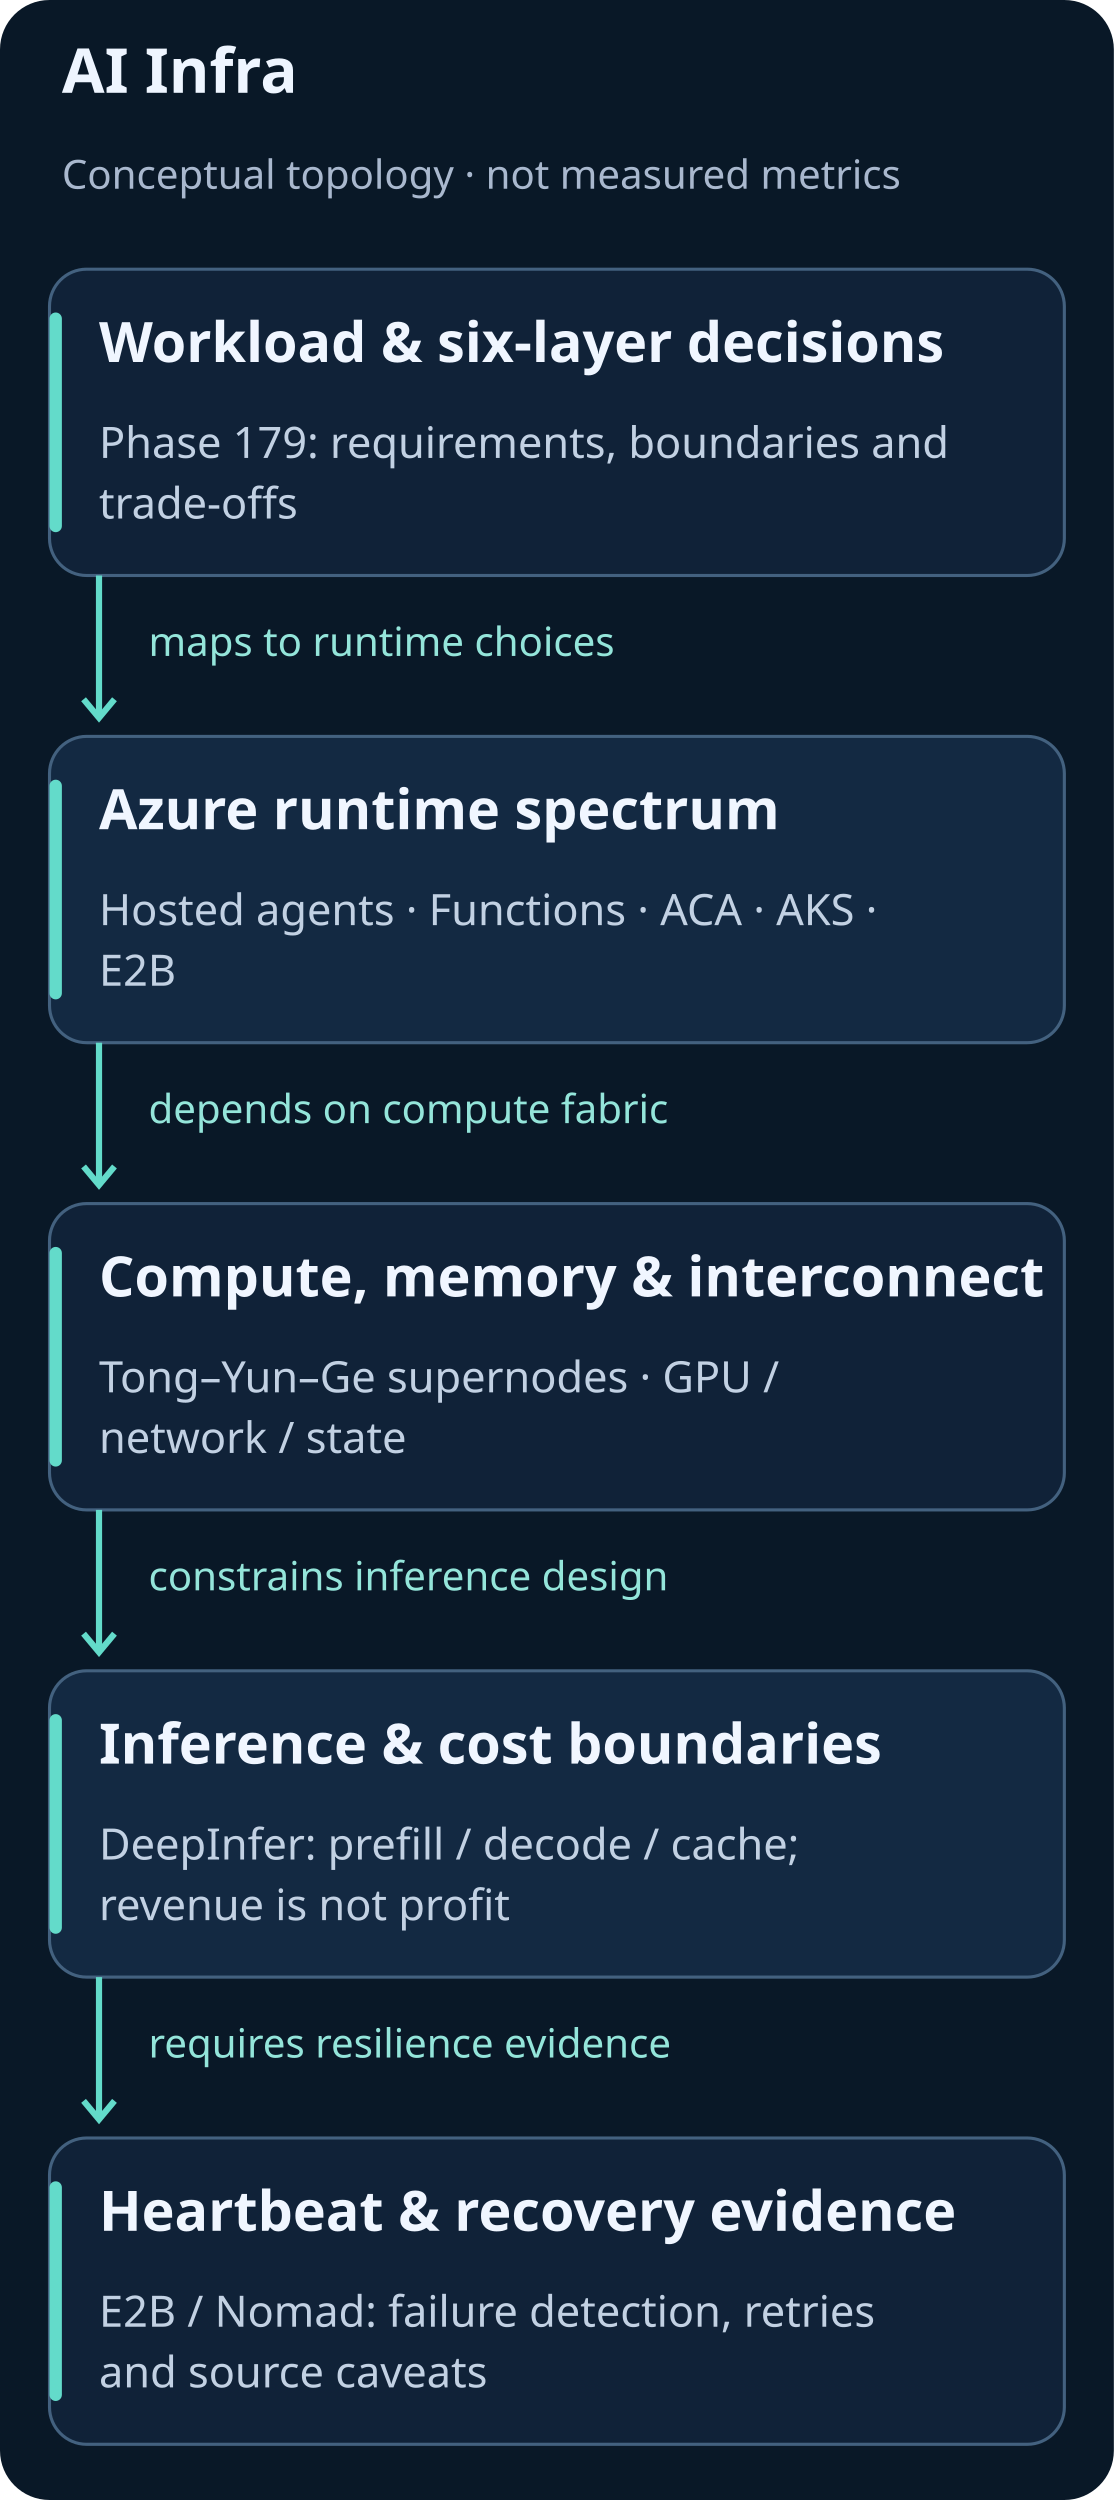
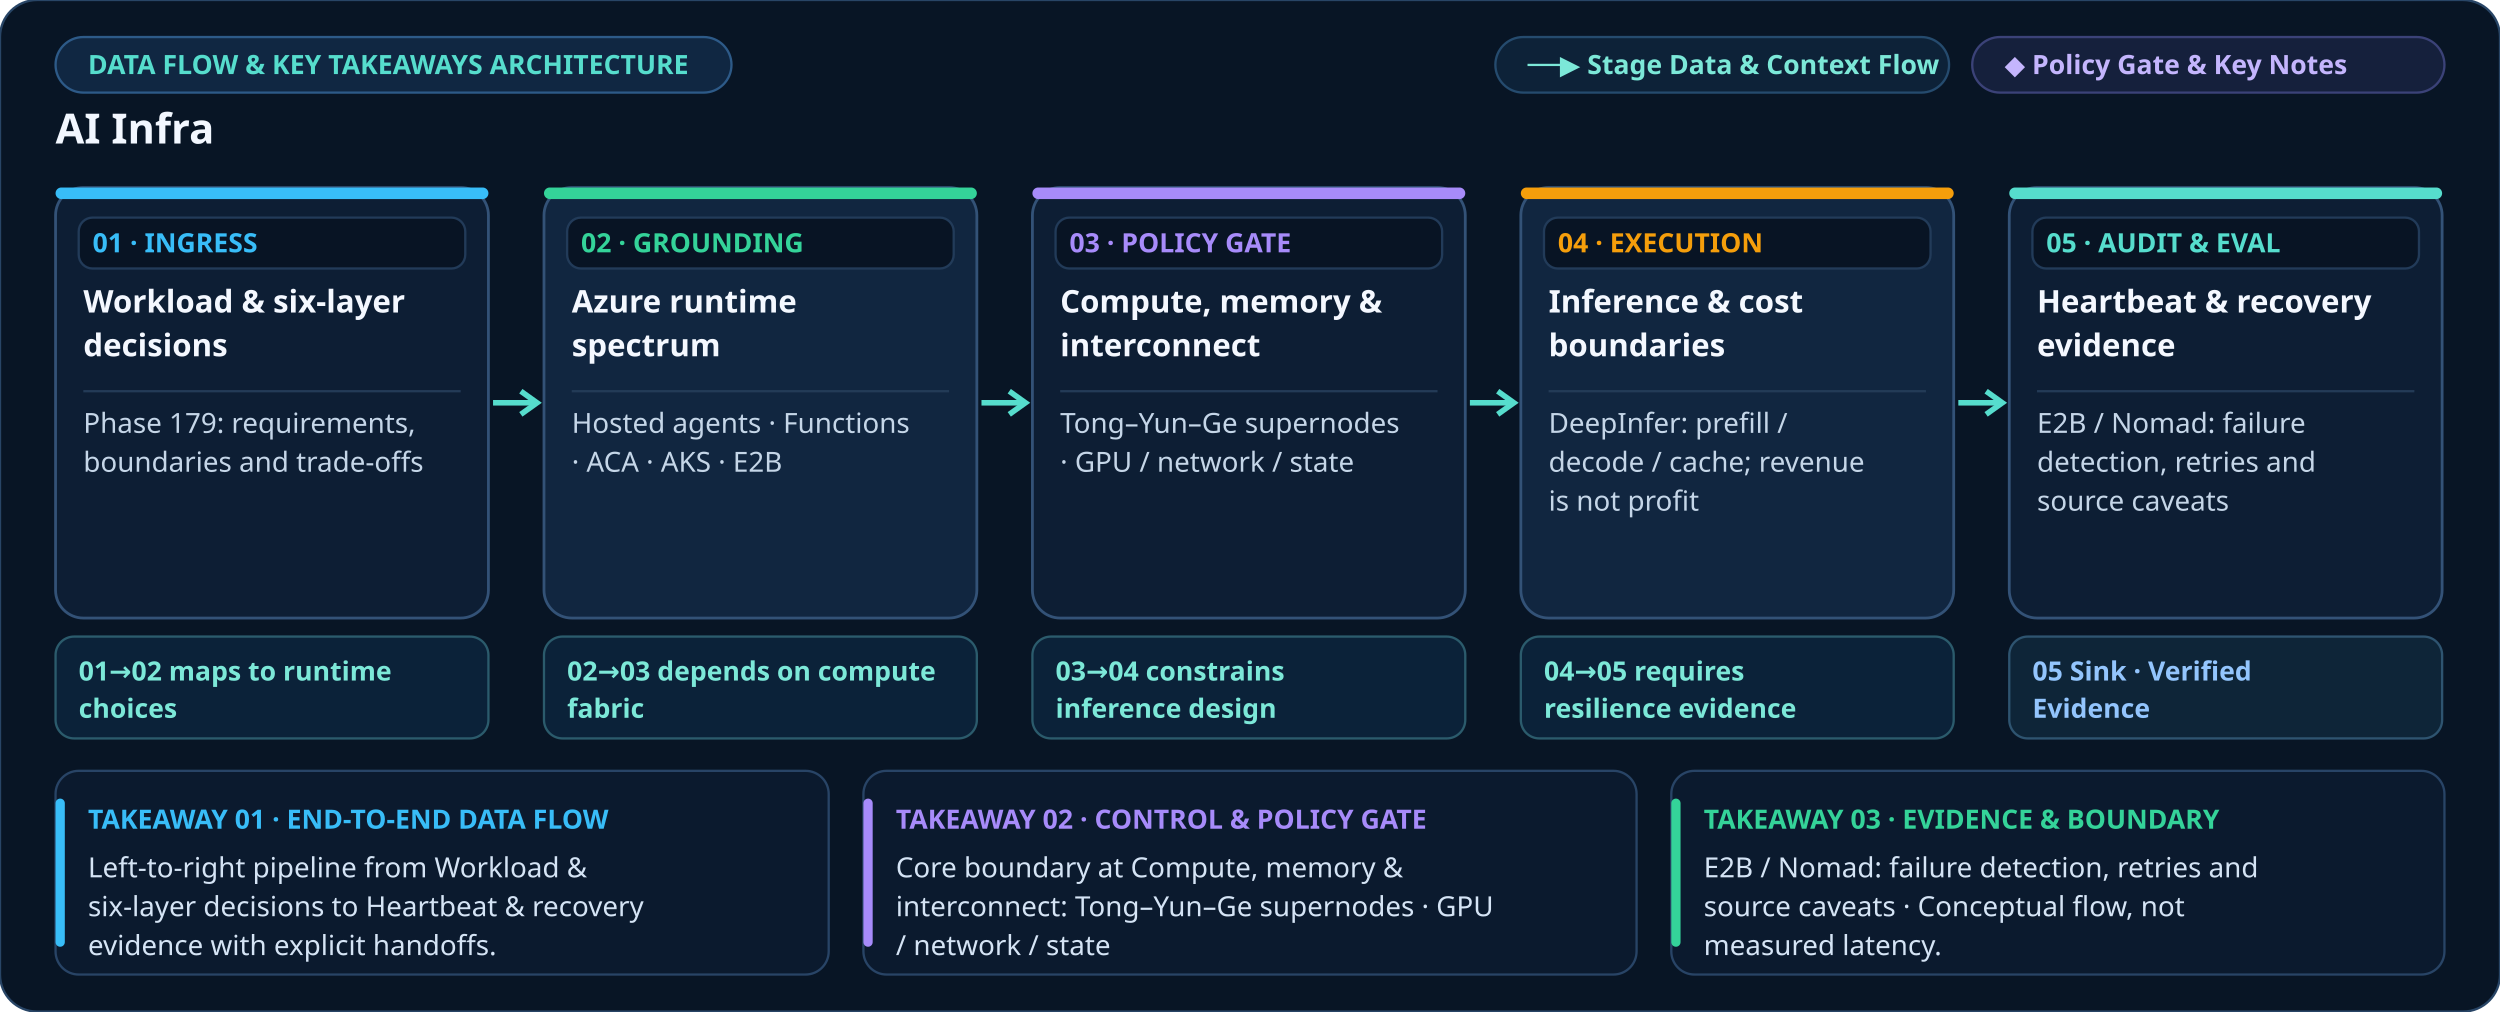
- <svg xmlns="http://www.w3.org/2000/svg" lang="en" role="img" aria-labelledby="knowledge-e12e1a8abb86-title knowledge-e12e1a8abb86-desc" viewBox="0 0 360 808" width="360" style="display:block;width:100%;height:auto;max-width:560px;margin:0 auto;font-family:system-ui,sans-serif">
-   <rect width="360" height="808" rx="16" fill="#091827" />
-   <text x="20" y="30" fill="#eef5ff" font-size="20" font-weight="700">
-     <tspan x="20" dy="0">AI Infra</tspan>
+ <svg xmlns="http://www.w3.org/2000/svg" lang="en" class="knowledge-graph-wide" role="img" aria-labelledby="knowledge-e12e1a8abb86-title knowledge-e12e1a8abb86-desc" viewBox="0 0 1080 437" width="1080" style="width:100%;height:auto;max-width:1080px;margin:0 auto;font-family:system-ui,sans-serif">
+   <rect width="1080" height="437" rx="16" fill="#081525" stroke="#284566" />
+   <rect x="24" y="16" width="292" height="24" rx="12" fill="#102742" stroke="#2d5a88" />
+   <text x="38" y="32" fill="#56ddcd" font-size="11.5" font-weight="700">
+     <tspan x="38" dy="0">DATA FLOW &amp; KEY TAKEAWAYS ARCHITECTURE</tspan>
  </text>
-   <text x="20" y="61" fill="#a9b8ce" font-size="13" font-weight="400">
-     <tspan x="20" dy="0">Conceptual topology · not measured metrics</tspan>
+   <rect x="646" y="16" width="196" height="24" rx="12" fill="#0d2238" stroke="#254b6e" />
+   <text x="660" y="32" fill="#7ce8d8" font-size="11.5" font-weight="600">
+     <tspan x="660" dy="0">──▶ Stage Data &amp; Context Flow</tspan>
+   </text>
+   <rect x="852" y="16" width="204" height="24" rx="12" fill="#15203c" stroke="#3b4278" />
+   <text x="866" y="32" fill="#c4b5fd" font-size="11.5" font-weight="600">
+     <tspan x="866" dy="0">◆ Policy Gate &amp; Key Notes</tspan>
+   </text>
+   <text x="24" y="62" fill="#f2f7ff" font-size="18" font-weight="700">
+     <tspan x="24" dy="0">AI Infra</tspan>
  </text>
  <g data-concept="1">
-     <rect x="16" y="87" width="328" height="99" rx="12" fill="#102238" stroke="#43617f" />
-     <rect x="16" y="101" width="4" height="71" rx="2" fill="#63dbca" />
-     <text x="32" y="117" fill="#f0f6ff" font-size="18" font-weight="650">
-       <tspan x="32" dy="0">Workload &amp; six-layer decisions</tspan>
+     <rect x="24" y="81" width="187" height="186" rx="12" fill="#0d1e34" stroke="#335277" stroke-width="1.2" />
+     <rect x="24" y="81" width="187" height="5" rx="2.5" fill="#38bdf8" />
+     <rect x="34" y="94" width="167" height="22" rx="6" fill="#081424" stroke="#223b59" />
+     <text x="40" y="109" fill="#38bdf8" font-size="11.5" font-weight="700">
+       <tspan x="40" dy="0">01 · INGRESS</tspan>
    </text>
-     <text x="32" y="148" fill="#c2d1e3" font-size="14" font-weight="400">
-       <tspan x="32" dy="0">Phase 179: requirements, boundaries and</tspan>
-       <tspan x="32" dy="19.6">trade-offs</tspan>
+     <text x="36" y="135" fill="#f4f8ff" font-size="13.5" font-weight="700">
+       <tspan x="36" dy="0">Workload &amp; six-layer</tspan>
+       <tspan x="36" dy="18.9">decisions</tspan>
+     </text>
+     <path d="M36 169 H199" stroke="#233b57" stroke-width="1" />
+     <text x="36" y="187" fill="#c5d6e8" font-size="12" font-weight="400">
+       <tspan x="36" dy="0">Phase 179: requirements,</tspan>
+       <tspan x="36" dy="16.8">boundaries and trade-offs</tspan>
    </text>
  </g>
  <g data-relationship="maps to runtime choices">
-     <path d="M32 186 V231" fill="none" stroke="#63dbca" stroke-width="2" />
-     <path d="M27 226 L32 232 L37 226" fill="none" stroke="#63dbca" stroke-width="2" />
-     <text x="48" y="212" fill="#94e5da" font-size="13" font-weight="400">
-       <tspan x="48" dy="0">maps to runtime choices</tspan>
+     <path d="M213 174 H231" fill="none" stroke="#56ddcd" stroke-width="2.4" />
+     <path d="M225 169 L232 174 L225 179" fill="none" stroke="#56ddcd" stroke-width="2.4" />
+     <rect x="24" y="275" width="187" height="44" rx="8" fill="#0b2239" stroke="#2b5b6c" />
+     <text x="34" y="294" fill="#7ce8d8" font-size="11.5" font-weight="600">
+       <tspan x="34" dy="0">01→02 maps to runtime</tspan>
+       <tspan x="34" dy="16.1">choices</tspan>
    </text>
  </g>
  <g data-concept="2">
-     <rect x="16" y="238" width="328" height="99" rx="12" fill="#132942" stroke="#43617f" />
-     <rect x="16" y="252" width="4" height="71" rx="2" fill="#63dbca" />
-     <text x="32" y="268" fill="#f0f6ff" font-size="18" font-weight="650">
-       <tspan x="32" dy="0">Azure runtime spectrum</tspan>
+     <rect x="235" y="81" width="187" height="186" rx="12" fill="#112640" stroke="#335277" stroke-width="1.2" />
+     <rect x="235" y="81" width="187" height="5" rx="2.5" fill="#34d399" />
+     <rect x="245" y="94" width="167" height="22" rx="6" fill="#081424" stroke="#223b59" />
+     <text x="251" y="109" fill="#34d399" font-size="11.5" font-weight="700">
+       <tspan x="251" dy="0">02 · GROUNDING</tspan>
    </text>
-     <text x="32" y="299" fill="#c2d1e3" font-size="14" font-weight="400">
-       <tspan x="32" dy="0">Hosted agents · Functions · ACA · AKS ·</tspan>
-       <tspan x="32" dy="19.6">E2B</tspan>
+     <text x="247" y="135" fill="#f4f8ff" font-size="13.5" font-weight="700">
+       <tspan x="247" dy="0">Azure runtime</tspan>
+       <tspan x="247" dy="18.9">spectrum</tspan>
+     </text>
+     <path d="M247 169 H410" stroke="#233b57" stroke-width="1" />
+     <text x="247" y="187" fill="#c5d6e8" font-size="12" font-weight="400">
+       <tspan x="247" dy="0">Hosted agents · Functions</tspan>
+       <tspan x="247" dy="16.8">· ACA · AKS · E2B</tspan>
    </text>
  </g>
  <g data-relationship="depends on compute fabric">
-     <path d="M32 337 V382" fill="none" stroke="#63dbca" stroke-width="2" />
-     <path d="M27 377 L32 383 L37 377" fill="none" stroke="#63dbca" stroke-width="2" />
-     <text x="48" y="363" fill="#94e5da" font-size="13" font-weight="400">
-       <tspan x="48" dy="0">depends on compute fabric</tspan>
+     <path d="M424 174 H442" fill="none" stroke="#56ddcd" stroke-width="2.4" />
+     <path d="M436 169 L443 174 L436 179" fill="none" stroke="#56ddcd" stroke-width="2.4" />
+     <rect x="235" y="275" width="187" height="44" rx="8" fill="#0b2239" stroke="#2b5b6c" />
+     <text x="245" y="294" fill="#7ce8d8" font-size="11.5" font-weight="600">
+       <tspan x="245" dy="0">02→03 depends on compute</tspan>
+       <tspan x="245" dy="16.1">fabric</tspan>
    </text>
  </g>
  <g data-concept="3">
-     <rect x="16" y="389" width="328" height="99" rx="12" fill="#102238" stroke="#43617f" />
-     <rect x="16" y="403" width="4" height="71" rx="2" fill="#63dbca" />
-     <text x="32" y="419" fill="#f0f6ff" font-size="18" font-weight="650">
-       <tspan x="32" dy="0">Compute, memory &amp; interconnect</tspan>
+     <rect x="446" y="81" width="187" height="186" rx="12" fill="#0d1e34" stroke="#335277" stroke-width="1.2" />
+     <rect x="446" y="81" width="187" height="5" rx="2.5" fill="#a78bfa" />
+     <rect x="456" y="94" width="167" height="22" rx="6" fill="#081424" stroke="#223b59" />
+     <text x="462" y="109" fill="#a78bfa" font-size="11.5" font-weight="700">
+       <tspan x="462" dy="0">03 · POLICY GATE</tspan>
    </text>
-     <text x="32" y="450" fill="#c2d1e3" font-size="14" font-weight="400">
-       <tspan x="32" dy="0">Tong–Yun–Ge supernodes · GPU /</tspan>
-       <tspan x="32" dy="19.6">network / state</tspan>
+     <text x="458" y="135" fill="#f4f8ff" font-size="13.5" font-weight="700">
+       <tspan x="458" dy="0">Compute, memory &amp;</tspan>
+       <tspan x="458" dy="18.9">interconnect</tspan>
+     </text>
+     <path d="M458 169 H621" stroke="#233b57" stroke-width="1" />
+     <text x="458" y="187" fill="#c5d6e8" font-size="12" font-weight="400">
+       <tspan x="458" dy="0">Tong–Yun–Ge supernodes</tspan>
+       <tspan x="458" dy="16.8">· GPU / network / state</tspan>
    </text>
  </g>
  <g data-relationship="constrains inference design">
-     <path d="M32 488 V533" fill="none" stroke="#63dbca" stroke-width="2" />
-     <path d="M27 528 L32 534 L37 528" fill="none" stroke="#63dbca" stroke-width="2" />
-     <text x="48" y="514" fill="#94e5da" font-size="13" font-weight="400">
-       <tspan x="48" dy="0">constrains inference design</tspan>
+     <path d="M635 174 H653" fill="none" stroke="#56ddcd" stroke-width="2.4" />
+     <path d="M647 169 L654 174 L647 179" fill="none" stroke="#56ddcd" stroke-width="2.4" />
+     <rect x="446" y="275" width="187" height="44" rx="8" fill="#0b2239" stroke="#2b5b6c" />
+     <text x="456" y="294" fill="#7ce8d8" font-size="11.5" font-weight="600">
+       <tspan x="456" dy="0">03→04 constrains</tspan>
+       <tspan x="456" dy="16.1">inference design</tspan>
    </text>
  </g>
  <g data-concept="4">
-     <rect x="16" y="540" width="328" height="99" rx="12" fill="#132942" stroke="#43617f" />
-     <rect x="16" y="554" width="4" height="71" rx="2" fill="#63dbca" />
-     <text x="32" y="570" fill="#f0f6ff" font-size="18" font-weight="650">
-       <tspan x="32" dy="0">Inference &amp; cost boundaries</tspan>
+     <rect x="657" y="81" width="187" height="186" rx="12" fill="#112640" stroke="#335277" stroke-width="1.2" />
+     <rect x="657" y="81" width="187" height="5" rx="2.5" fill="#f59e0b" />
+     <rect x="667" y="94" width="167" height="22" rx="6" fill="#081424" stroke="#223b59" />
+     <text x="673" y="109" fill="#f59e0b" font-size="11.5" font-weight="700">
+       <tspan x="673" dy="0">04 · EXECUTION</tspan>
    </text>
-     <text x="32" y="601" fill="#c2d1e3" font-size="14" font-weight="400">
-       <tspan x="32" dy="0">DeepInfer: prefill / decode / cache;</tspan>
-       <tspan x="32" dy="19.6">revenue is not profit</tspan>
+     <text x="669" y="135" fill="#f4f8ff" font-size="13.5" font-weight="700">
+       <tspan x="669" dy="0">Inference &amp; cost</tspan>
+       <tspan x="669" dy="18.9">boundaries</tspan>
+     </text>
+     <path d="M669 169 H832" stroke="#233b57" stroke-width="1" />
+     <text x="669" y="187" fill="#c5d6e8" font-size="12" font-weight="400">
+       <tspan x="669" dy="0">DeepInfer: prefill /</tspan>
+       <tspan x="669" dy="16.8">decode / cache; revenue</tspan>
+       <tspan x="669" dy="16.8">is not profit</tspan>
    </text>
  </g>
  <g data-relationship="requires resilience evidence">
-     <path d="M32 639 V684" fill="none" stroke="#63dbca" stroke-width="2" />
-     <path d="M27 679 L32 685 L37 679" fill="none" stroke="#63dbca" stroke-width="2" />
-     <text x="48" y="665" fill="#94e5da" font-size="13" font-weight="400">
-       <tspan x="48" dy="0">requires resilience evidence</tspan>
+     <path d="M846 174 H864" fill="none" stroke="#56ddcd" stroke-width="2.4" />
+     <path d="M858 169 L865 174 L858 179" fill="none" stroke="#56ddcd" stroke-width="2.4" />
+     <rect x="657" y="275" width="187" height="44" rx="8" fill="#0b2239" stroke="#2b5b6c" />
+     <text x="667" y="294" fill="#7ce8d8" font-size="11.5" font-weight="600">
+       <tspan x="667" dy="0">04→05 requires</tspan>
+       <tspan x="667" dy="16.1">resilience evidence</tspan>
    </text>
  </g>
  <g data-concept="5">
-     <rect x="16" y="691" width="328" height="99" rx="12" fill="#102238" stroke="#43617f" />
-     <rect x="16" y="705" width="4" height="71" rx="2" fill="#63dbca" />
-     <text x="32" y="721" fill="#f0f6ff" font-size="18" font-weight="650">
-       <tspan x="32" dy="0">Heartbeat &amp; recovery evidence</tspan>
+     <rect x="868" y="81" width="187" height="186" rx="12" fill="#0d1e34" stroke="#335277" stroke-width="1.2" />
+     <rect x="868" y="81" width="187" height="5" rx="2.5" fill="#56ddcd" />
+     <rect x="878" y="94" width="167" height="22" rx="6" fill="#081424" stroke="#223b59" />
+     <text x="884" y="109" fill="#56ddcd" font-size="11.5" font-weight="700">
+       <tspan x="884" dy="0">05 · AUDIT &amp; EVAL</tspan>
    </text>
-     <text x="32" y="752" fill="#c2d1e3" font-size="14" font-weight="400">
-       <tspan x="32" dy="0">E2B / Nomad: failure detection, retries</tspan>
-       <tspan x="32" dy="19.6">and source caveats</tspan>
+     <text x="880" y="135" fill="#f4f8ff" font-size="13.5" font-weight="700">
+       <tspan x="880" dy="0">Heartbeat &amp; recovery</tspan>
+       <tspan x="880" dy="18.9">evidence</tspan>
+     </text>
+     <path d="M880 169 H1043" stroke="#233b57" stroke-width="1" />
+     <text x="880" y="187" fill="#c5d6e8" font-size="12" font-weight="400">
+       <tspan x="880" dy="0">E2B / Nomad: failure</tspan>
+       <tspan x="880" dy="16.8">detection, retries and</tspan>
+       <tspan x="880" dy="16.8">source caveats</tspan>
+     </text>
+   </g>
+   <rect x="868" y="275" width="187" height="44" rx="8" fill="#0e2538" stroke="#2e5470" />
+   <text x="878" y="294" fill="#93c5fd" font-size="11.5" font-weight="600">
+     <tspan x="878" dy="0">05 Sink · Verified</tspan>
+     <tspan x="878" dy="16.1">Evidence</tspan>
+   </text>
+   <g data-takeaway="1">
+     <rect x="24" y="333" width="334" height="88" rx="10" fill="#0b1a2e" stroke="#284466" />
+     <rect x="24" y="345" width="4" height="64" rx="2" fill="#38bdf8" />
+     <text x="38" y="358" fill="#38bdf8" font-size="11.5" font-weight="700">
+       <tspan x="38" dy="0">TAKEAWAY 01 · END-TO-END DATA FLOW</tspan>
+     </text>
+     <text x="38" y="379" fill="#d5e4f5" font-size="12" font-weight="400">
+       <tspan x="38" dy="0">Left-to-right pipeline from Workload &amp;</tspan>
+       <tspan x="38" dy="16.8">six-layer decisions to Heartbeat &amp; recovery</tspan>
+       <tspan x="38" dy="16.8">evidence with explicit handoffs.</tspan>
+     </text>
+   </g>
+   <g data-takeaway="2">
+     <rect x="373" y="333" width="334" height="88" rx="10" fill="#0b1a2e" stroke="#284466" />
+     <rect x="373" y="345" width="4" height="64" rx="2" fill="#a78bfa" />
+     <text x="387" y="358" fill="#a78bfa" font-size="11.5" font-weight="700">
+       <tspan x="387" dy="0">TAKEAWAY 02 · CONTROL &amp; POLICY GATE</tspan>
+     </text>
+     <text x="387" y="379" fill="#d5e4f5" font-size="12" font-weight="400">
+       <tspan x="387" dy="0">Core boundary at Compute, memory &amp;</tspan>
+       <tspan x="387" dy="16.8">interconnect: Tong–Yun–Ge supernodes · GPU</tspan>
+       <tspan x="387" dy="16.8">/ network / state</tspan>
+     </text>
+   </g>
+   <g data-takeaway="3">
+     <rect x="722" y="333" width="334" height="88" rx="10" fill="#0b1a2e" stroke="#284466" />
+     <rect x="722" y="345" width="4" height="64" rx="2" fill="#34d399" />
+     <text x="736" y="358" fill="#34d399" font-size="11.5" font-weight="700">
+       <tspan x="736" dy="0">TAKEAWAY 03 · EVIDENCE &amp; BOUNDARY</tspan>
+     </text>
+     <text x="736" y="379" fill="#d5e4f5" font-size="12" font-weight="400">
+       <tspan x="736" dy="0">E2B / Nomad: failure detection, retries and</tspan>
+       <tspan x="736" dy="16.8">source caveats · Conceptual flow, not</tspan>
+       <tspan x="736" dy="16.8">measured latency.</tspan>
    </text>
  </g>
</svg>
